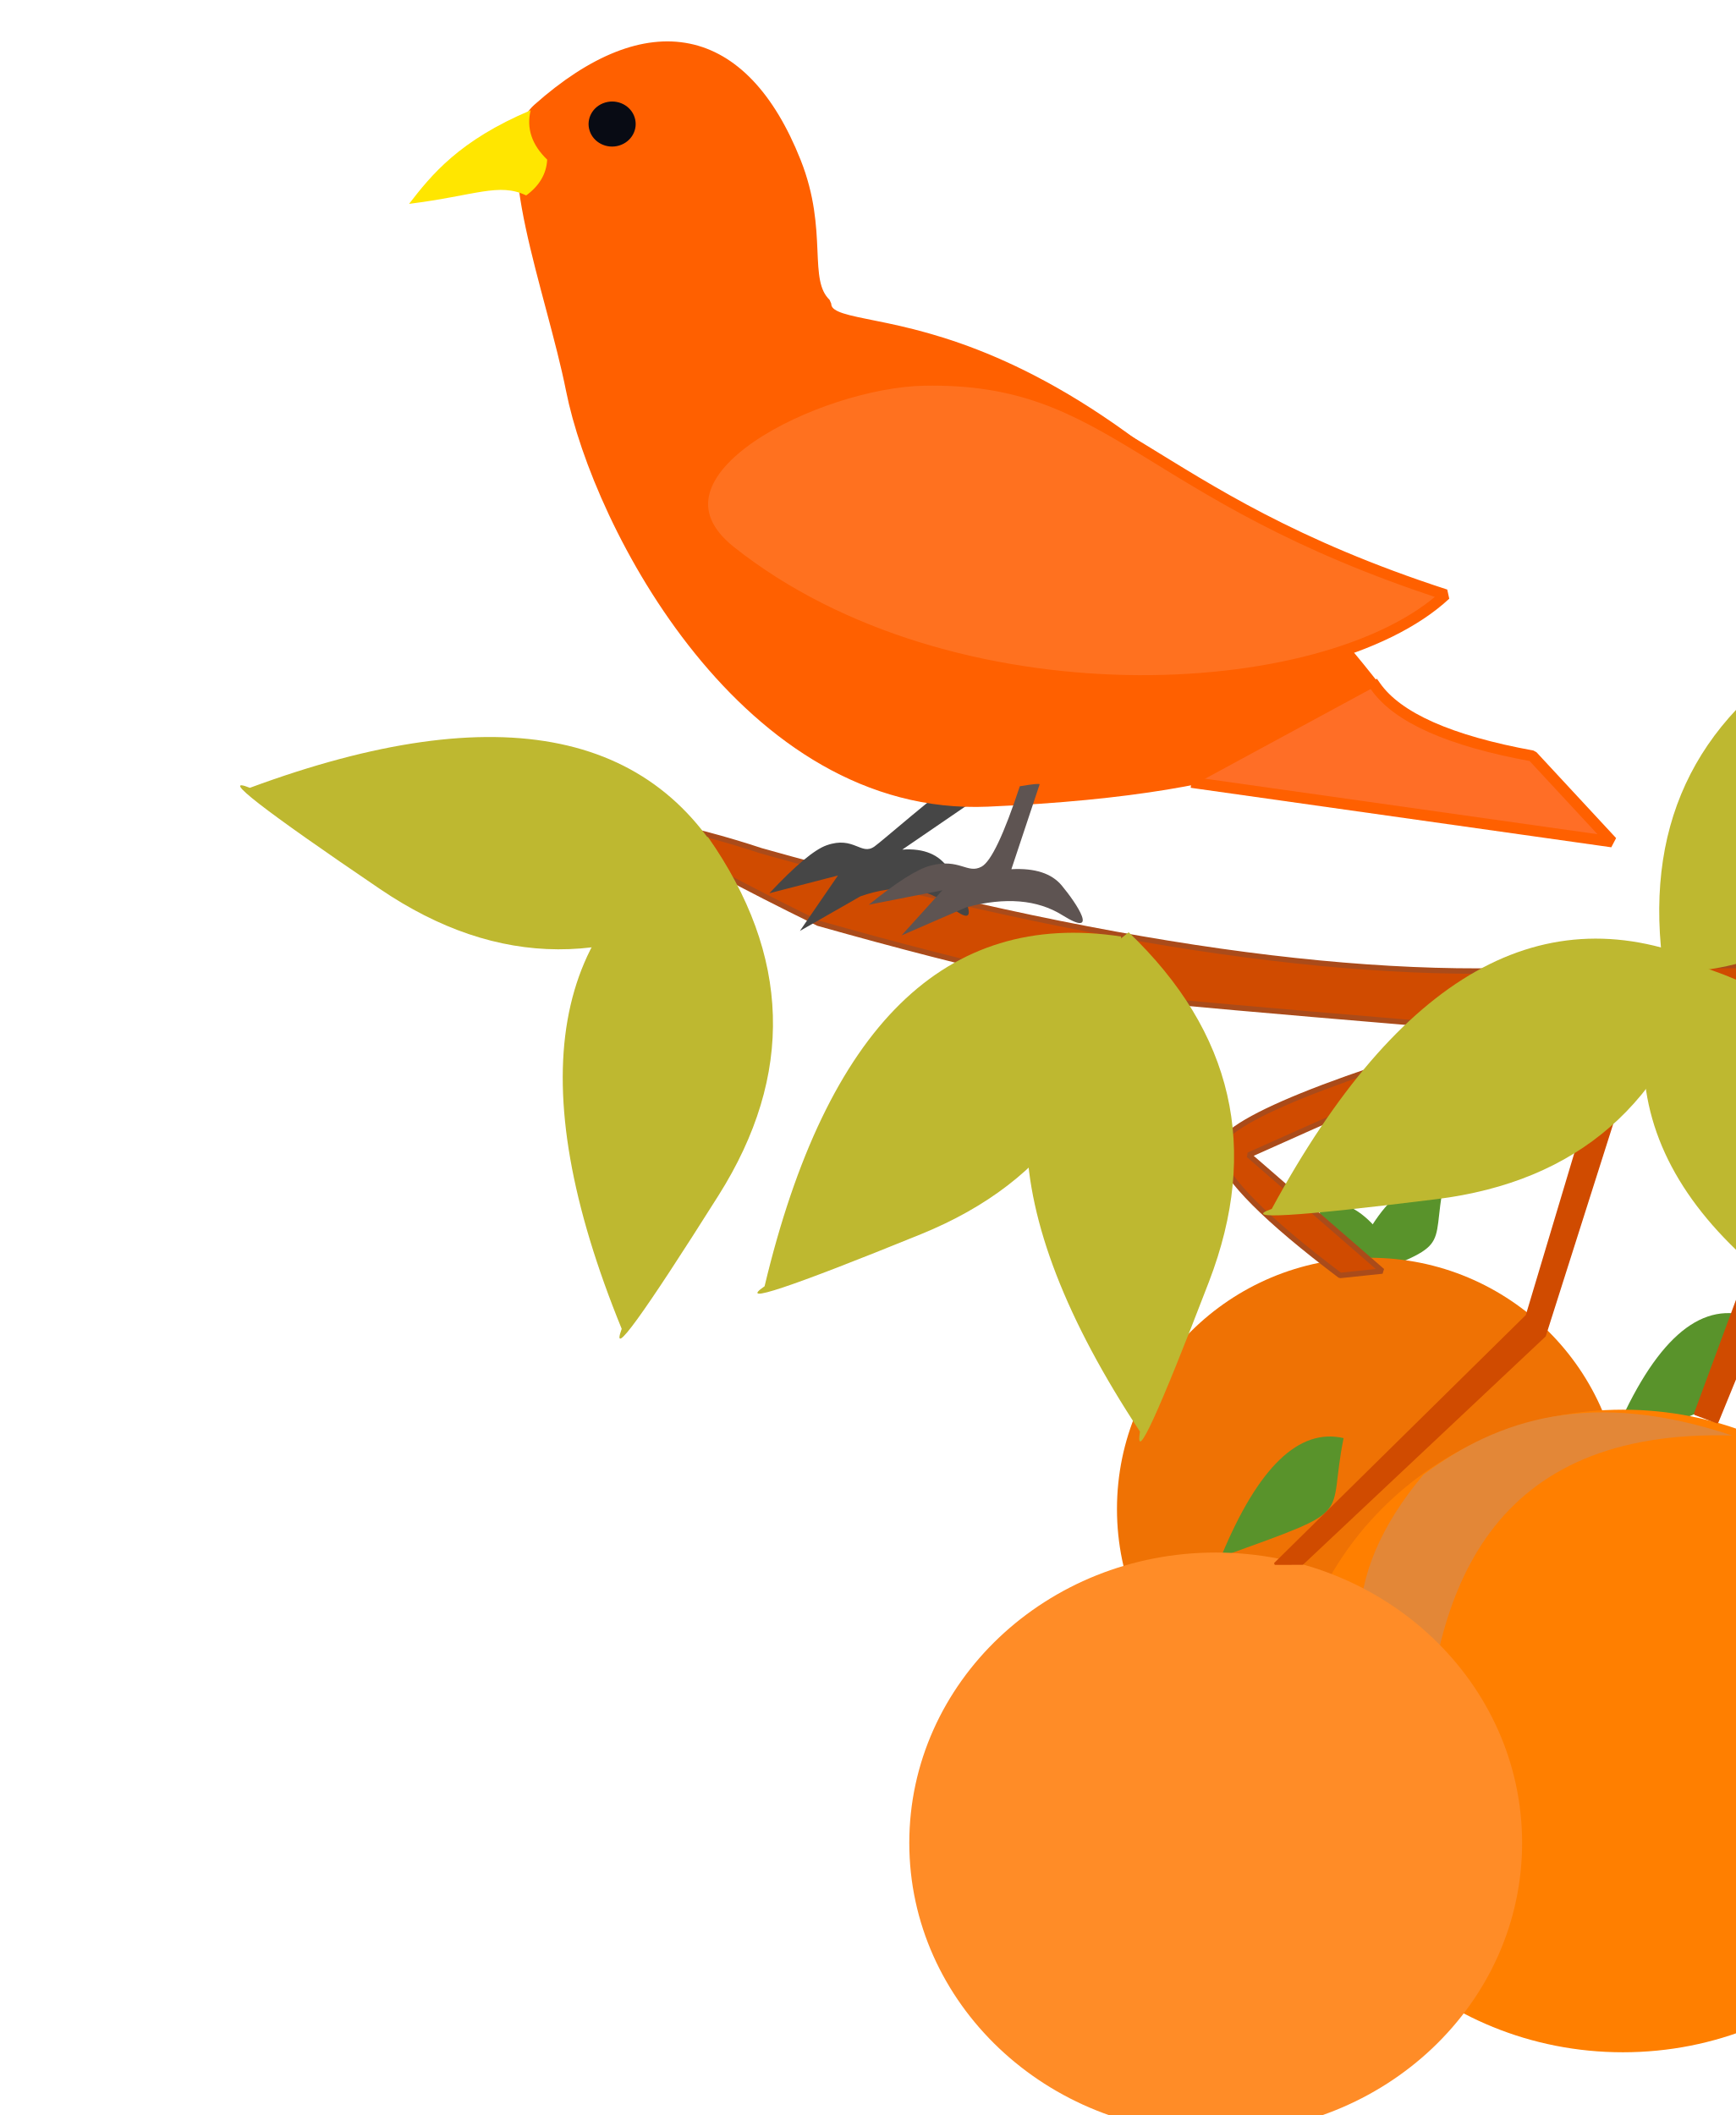
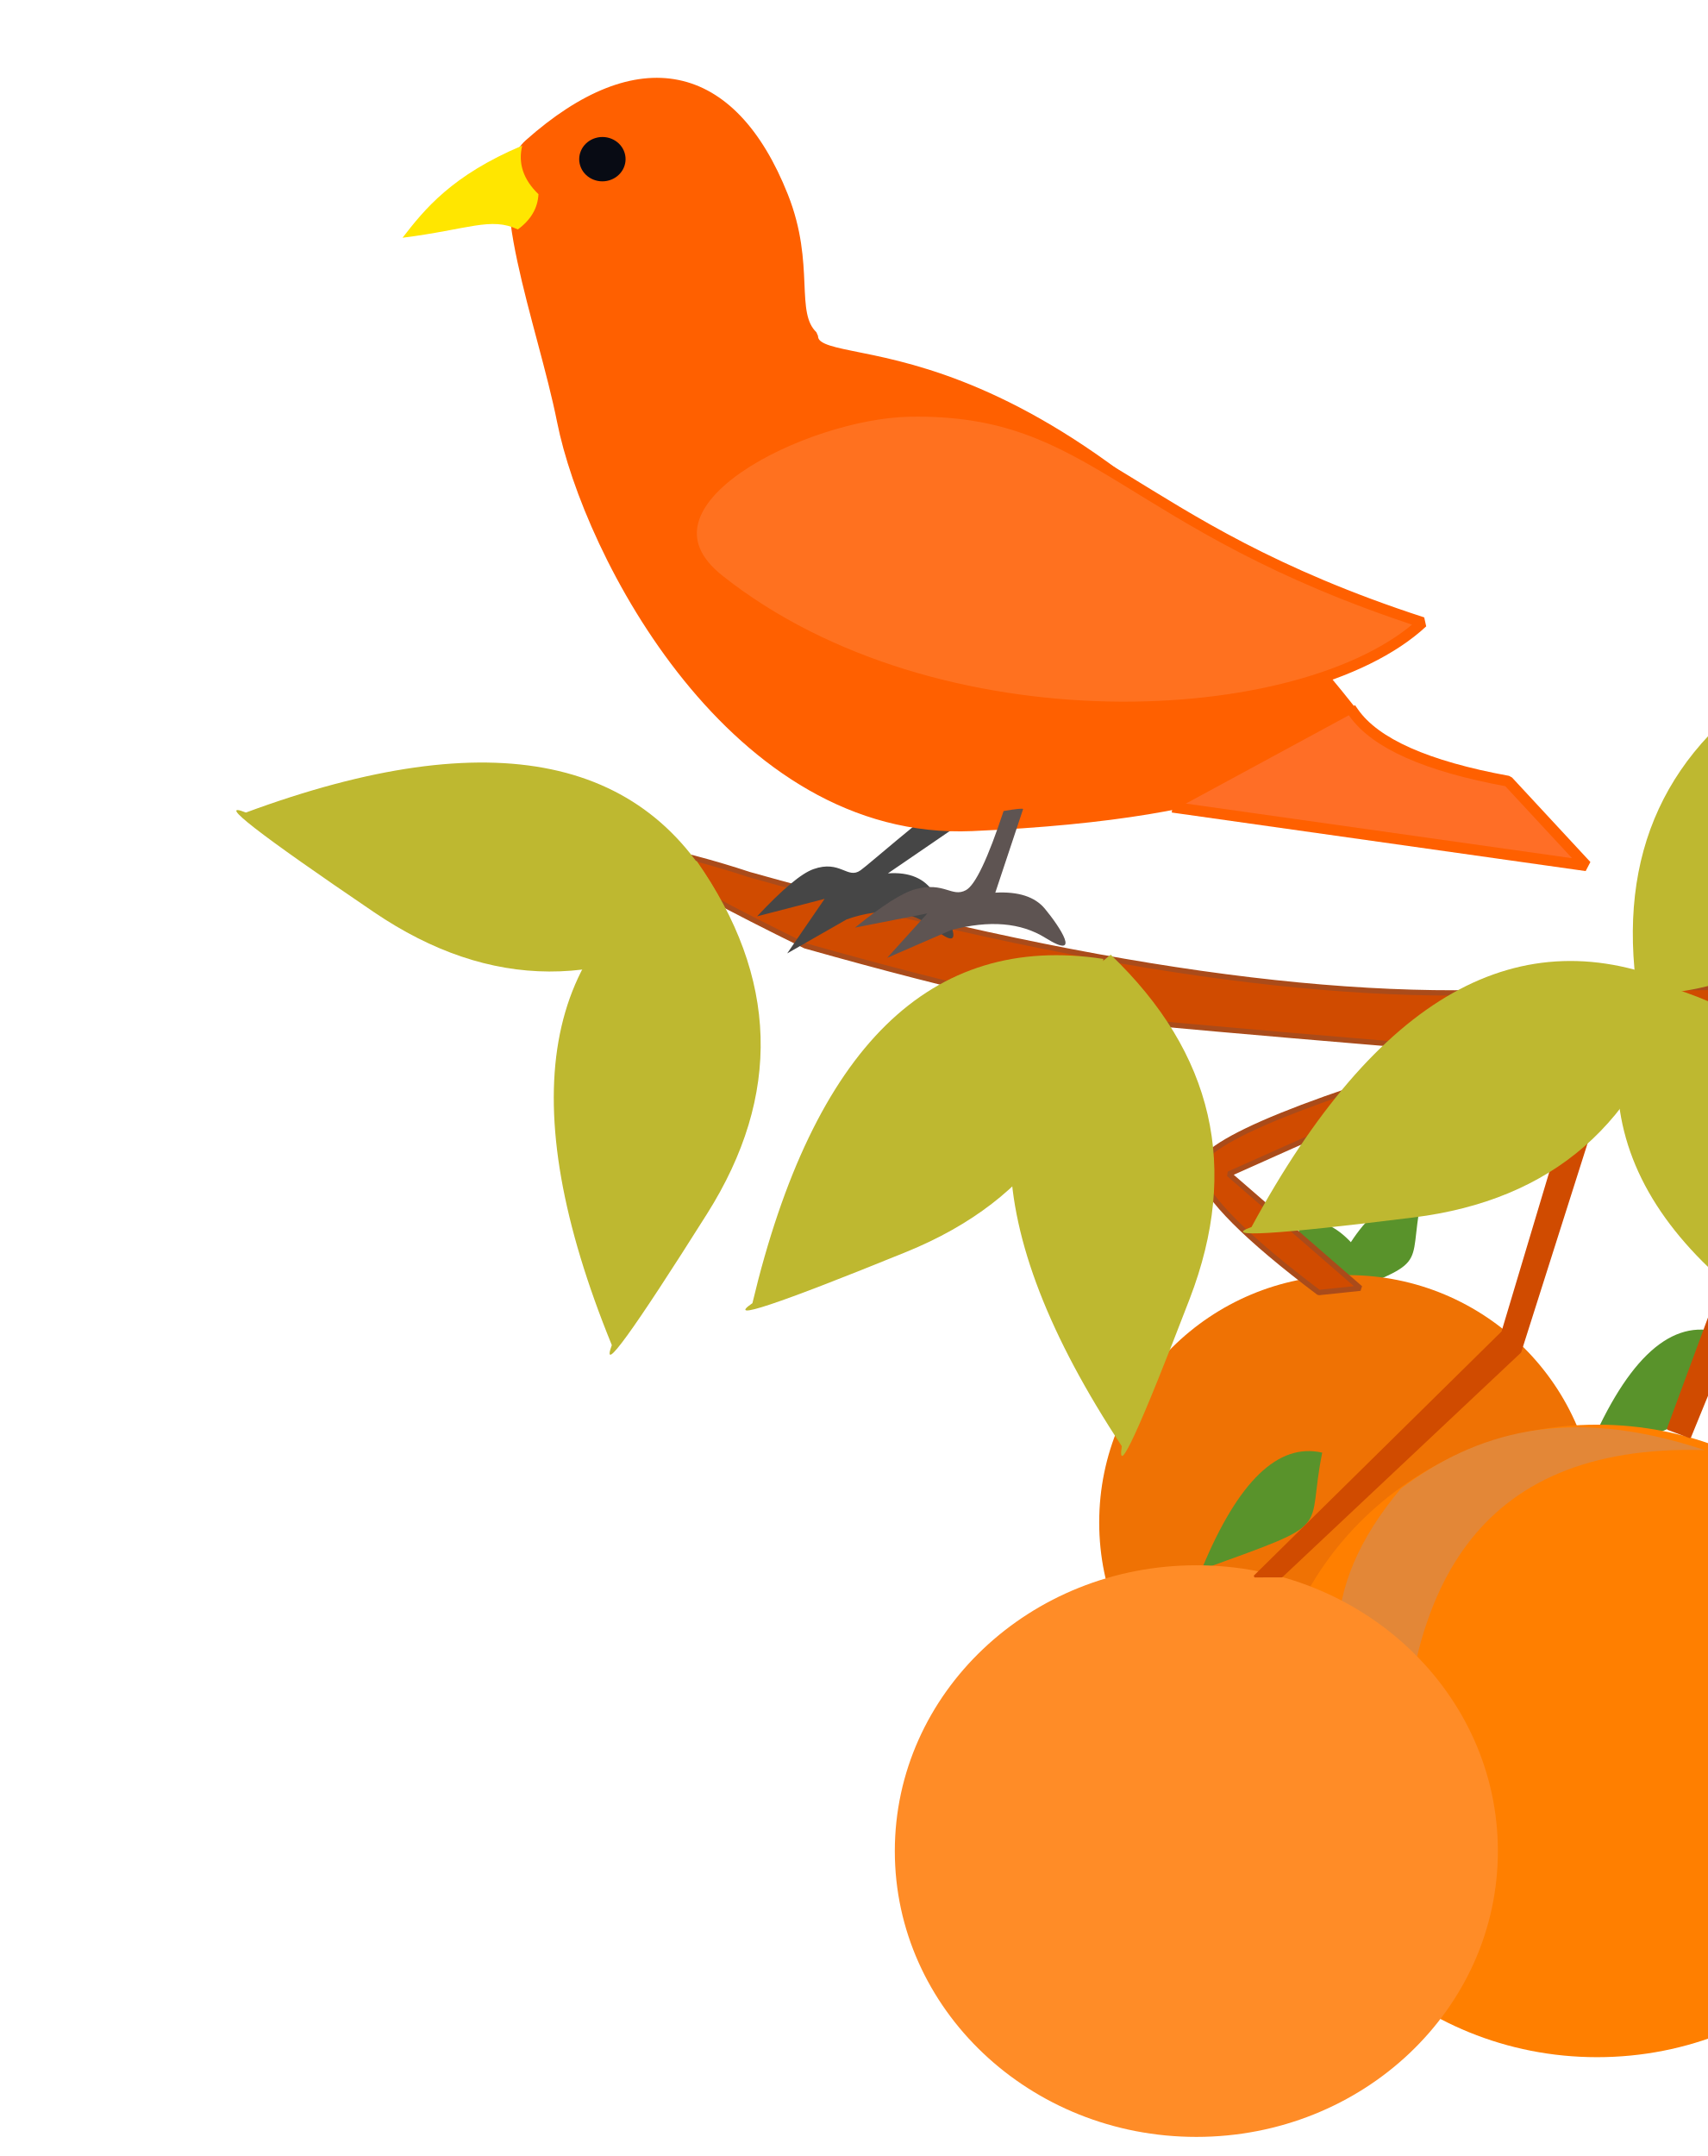
- <svg xmlns="http://www.w3.org/2000/svg" width="230.4pt" height="280.8pt" viewBox="0 0 230.4 280.8">
+ <svg xmlns="http://www.w3.org/2000/svg" width="230.4pt" height="290.8pt" viewBox="0 0 230.4 280.8">
  <defs />
  <g id="group0" transform="matrix(1 0 0 1 31.53043 6.215642)" fill="none">
    <g id="group01" transform="matrix(1 0 0 1 89.19154 150.5416)" fill="none">
      <path id="shape0" transform="matrix(-0.4614218 0 0 0.4852321 67.66524 2.880293)" fill="#59932b" fill-rule="evenodd" stroke="#000000" stroke-opacity="0" stroke-width="0" stroke-linecap="square" stroke-linejoin="bevel" d="M0 28.224C8.73 7.22 18.39 -2.061 28.98 0.382C24.957 20.024 32.589 16.688 0.54 28.282Z" />
      <path id="shape01" transform="matrix(0.4614218 0 0 0.4852321 57.61171 -2.54856331594056e-07)" fill="#59932b" fill-rule="evenodd" stroke="#000000" stroke-opacity="0" stroke-width="0" stroke-linecap="square" stroke-linejoin="bevel" d="M0 28.224C8.73 7.22 18.39 -2.061 28.98 0.382C24.957 20.024 32.589 16.688 0.54 28.282Z" />
      <ellipse id="shape1" transform="matrix(0.4614218 0 0 0.4852321 27.57324 10.22945)" rx="72.72" ry="68.76" cx="72.72" cy="68.76" fill="#ef7204" fill-rule="evenodd" stroke="#000000" stroke-opacity="0" stroke-width="0" stroke-linecap="square" stroke-linejoin="bevel" />
      <path id="shape2" transform="matrix(-0.4614218 0 0 0.4852321 58.265 13.99785)" fill="none" stroke="#000000" stroke-opacity="0" stroke-width="0" stroke-linecap="square" stroke-linejoin="bevel" d="M0 0C20.422 6.111 33.496 16.112 39.224 30.002" />
      <path id="shape011" transform="matrix(0.5594065 0 0 0.5606499 41.44984 33.96218)" fill="#59932b" fill-rule="evenodd" stroke="#000000" stroke-opacity="0" stroke-width="0" stroke-linecap="square" stroke-linejoin="bevel" d="M0 28.224C8.73 7.22 18.39 -2.061 28.98 0.382C24.957 20.024 32.589 16.688 0.54 28.282Z" />
      <path id="shape02" transform="matrix(0.6093496 0 0 0.6203754 93.06048 17.57631)" fill="#59932b" fill-rule="evenodd" stroke="#000000" stroke-opacity="0" stroke-width="0" stroke-linecap="square" stroke-linejoin="bevel" d="M0 28.224C8.73 7.22 18.39 -2.061 28.98 0.382C24.957 20.024 32.589 16.688 0.54 28.282Z" />
      <path id="shape11" transform="matrix(0.9999999 0 0 0.9999999 64.13354 53.73509)" fill="#fa7d00" fill-rule="evenodd" stroke="#000000" stroke-opacity="0" stroke-width="0" stroke-linecap="square" stroke-linejoin="bevel" d="M0 50.148C38.373 49.433 70.545 39.252 69.495 0C78.869 23.043 72.611 38.359 61.076 50.611C40.155 64.523 19.796 64.369 0 50.148Z" />
      <ellipse id="shape111" transform="matrix(0.6093496 0 0 0.6203754 50.43457 30.40023)" rx="72.72" ry="68.76" cx="72.72" cy="68.76" fill="#ff7f00" fill-rule="evenodd" stroke="#000000" stroke-opacity="0" stroke-width="0" stroke-linecap="square" stroke-linejoin="bevel" />
      <path id="shape03" transform="matrix(0.007035998 -0.9999751 -0.9999751 -0.007035998 108.9357 78.9944)" fill="#e38737" fill-rule="evenodd" stroke="#000000" stroke-opacity="0" stroke-width="0" stroke-linecap="square" stroke-linejoin="bevel" d="M0 40.569C24.938 39.991 45.847 31.754 45.164 0C51.256 18.642 47.19 31.032 39.693 40.943C26.096 52.199 12.866 52.074 0 40.569Z" />
      <ellipse id="shape21" transform="matrix(0.5594065 0 0 0.5606499 0 49.36656)" rx="72.72" ry="68.76" cx="72.72" cy="68.76" fill="#ff8c27" fill-rule="evenodd" stroke="#000000" stroke-opacity="0" stroke-width="0" stroke-linecap="square" stroke-linejoin="bevel" />
    </g>
    <g id="group01" transform="matrix(1 0 0 1 -1.59127989718399e-06 60.38703)" fill="none">
      <path id="shape011" transform="translate(55.51029, 43.0896)" fill="#d04b00" fill-rule="evenodd" stroke="#aa4b1a" stroke-width="0.72" stroke-linecap="square" stroke-linejoin="bevel" d="M21.599 12.883C42.933 18.909 58.64 22.391 68.719 23.329C78.799 24.267 93.263 25.509 112.112 27.057C86.207 34.595 73.75 40.068 74.739 43.477C75.728 46.886 81.108 52.276 90.88 59.647L96.48 59.058L78.745 43.663C102.392 33.028 116.163 27.351 120.056 26.632C123.949 25.912 141.829 26.47 173.694 28.305L173.499 18.248L122.74 18.662C95.292 21.055 59.045 15.92 13.998 3.257C12.805 2.825 -21.345 -8.183 21.599 12.883Z" />
      <path id="shape111" transform="translate(189.5055, 65.59562)" fill="#d04b00" fill-rule="evenodd" stroke="#d04b00" stroke-width="0.274" stroke-linecap="square" stroke-linejoin="bevel" d="M4.572 1.191L19.056 27.058L6.963 56.652L3.983 55.532L14.361 27.465L0.401 1.52C-0.769 -0.39 0.621 -0.5 4.572 1.191Z" />
      <path id="shape211" transform="translate(137.7149, 65.79055)" fill="#d04b00" fill-rule="evenodd" stroke="#d04b00" stroke-width="0.274" stroke-linecap="square" stroke-linejoin="bevel" d="M48.437 5.347L35.855 44.955L3.68 75.225L0 75.233L33.45 42.271L46.099 0.039C46.112 -0.29 46.891 1.479 48.437 5.347Z" />
      <path id="shape3" transform="matrix(-0.9877794 0.1558586 -0.1558586 -0.9877794 77.47943 106.9175)" fill="#beb830" fill-rule="evenodd" stroke="#000000" stroke-opacity="0" stroke-width="0" stroke-linecap="square" stroke-linejoin="bevel" d="M5.117 63.987C-3.327 46.723 -1.32 30.978 11.138 16.753C23.597 2.527 28.75 -2.639 26.599 1.255C34.722 35.802 27.562 56.713 5.117 63.987Z" />
      <path id="shape021" transform="matrix(-0.8937769 -0.4485118 0.4485118 -0.8937769 93.19009 117.2204)" fill="#beb830" fill-rule="evenodd" stroke="#000000" stroke-opacity="0" stroke-width="0" stroke-linecap="square" stroke-linejoin="bevel" d="M5.117 63.987C-3.327 46.723 -1.32 30.978 11.138 16.753C23.597 2.527 28.75 -2.639 26.599 1.255C34.722 35.802 27.562 56.713 5.117 63.987Z" />
      <path id="shape0111" transform="matrix(-0.9385069 0.3452604 -0.3452604 -0.9385069 145.2119 115.4549)" fill="#beb830" fill-rule="evenodd" stroke="#000000" stroke-opacity="0" stroke-width="0" stroke-linecap="square" stroke-linejoin="bevel" d="M5.117 63.987C-3.327 46.723 -1.32 30.978 11.138 16.753C23.597 2.527 28.75 -2.639 26.599 1.255C34.722 35.802 27.562 56.713 5.117 63.987Z" />
      <path id="shape021" transform="matrix(-0.1229295 -0.9924154 0.9924154 -0.1229295 3.667878 64.54416)" fill="#beb830" fill-rule="evenodd" stroke="#000000" stroke-opacity="0" stroke-width="0" stroke-linecap="square" stroke-linejoin="bevel" d="M5.117 63.987C-3.327 46.723 -1.32 30.978 11.138 16.753C23.597 2.527 28.75 -2.639 26.599 1.255C34.722 35.802 27.562 56.713 5.117 63.987Z" />
      <path id="shape031" transform="matrix(0.9533573 0.3018441 -0.3018441 0.9533573 203.8283 -2.02615069611056e-07)" fill="#beb830" fill-rule="evenodd" stroke="#000000" stroke-opacity="0" stroke-width="0" stroke-linecap="square" stroke-linejoin="bevel" d="M5.117 63.987C-3.327 46.723 -1.32 30.978 11.138 16.753C23.597 2.527 28.75 -2.639 26.599 1.255C34.722 35.802 27.562 56.713 5.117 63.987Z" />
      <path id="shape04" transform="matrix(-0.7468322 -0.6650125 0.6650125 -0.7468322 156.3401 112.5266)" fill="#beb830" fill-rule="evenodd" stroke="#000000" stroke-opacity="0" stroke-width="0" stroke-linecap="square" stroke-linejoin="bevel" d="M5.117 63.987C-3.327 46.723 -1.32 30.978 11.138 16.753C23.597 2.527 28.75 -2.639 26.599 1.255C34.722 35.802 27.562 56.713 5.117 63.987Z" />
      <path id="shape05" transform="matrix(-0.6221138 0.7829269 -0.7829269 -0.6221138 242.4837 96.17399)" fill="#beb830" fill-rule="evenodd" stroke="#000000" stroke-opacity="0" stroke-width="0" stroke-linecap="square" stroke-linejoin="bevel" d="M5.117 63.987C-3.327 46.723 -1.32 30.978 11.138 16.753C23.597 2.527 28.75 -2.639 26.599 1.255C34.722 35.802 27.562 56.713 5.117 63.987Z" />
    </g>
    <g id="group02" transform="matrix(1 0 0 1 20.66385 3.33332252466789e-06)" fill="none">
      <path id="shape031" transform="matrix(0.9999999 0 0 0.9999999 49.95226 95.54629)" fill="#464646" stroke="#000000" stroke-opacity="0" stroke-width="0" stroke-linecap="square" stroke-linejoin="bevel" d="M26.951 0.156C21.382 4.226 15.129 9.78 13.952 10.623C12.185 11.888 11.227 9.182 7.6 10.464C5.962 11.043 3.429 13.165 0 16.831L9.105 14.474L4.053 21.834L12.087 17.24C16.904 15.556 20.861 15.99 23.958 18.541C28.604 22.367 25.75 16.668 23.875 13.696C22.625 11.715 20.548 10.829 17.645 11.038L33.29 0.332C33.315 0.166 28.609 -0.213 26.951 0.156Z" />
      <path id="shape012" transform="matrix(0.9999999 0 0 0.9999999 17.11525 -6.66664527670946e-06)" fill="#ff6000" fill-rule="evenodd" stroke="#ff6000" stroke-width="1.44" stroke-linecap="square" stroke-linejoin="bevel" d="M40.327 34.108C40.519 40.378 68.9 28.956 113.229 85C110.273 90.749 99.938 98.516 61.81 100.163C29.778 101.546 10.108 63.408 6.551 45.556C3.933 32.419 -3.645 13.349 2.102 8.241C16.804 -4.827 29.347 -2.258 36.312 15.272C40.015 24.592 37.1 30.992 40.327 34.108Z" />
      <path id="shape12" transform="matrix(0.9999999 0 0 0.9999999 41.09937 44.26351)" fill="#ff711f" fill-rule="evenodd" stroke="#ff6000" stroke-width="1.44" stroke-linecap="square" stroke-linejoin="bevel" d="M3.712 22.721C32.995 45.947 82.723 43.27 98.627 28.479C58.016 15.281 54.758 -0.493 29.334 0.012C15.532 0.286 -9.443 12.288 3.712 22.721Z" />
      <path id="shape22" transform="matrix(0.9999999 0 0 0.9999999 106.715 84.90888)" fill="#ff6e26" fill-rule="evenodd" stroke="#ff6000" stroke-width="1.462" stroke-linecap="square" stroke-linejoin="bevel" d="M0 12.846L55.117 20.642L44.545 9.241C33.575 7.239 26.632 4.159 23.715 0" />
      <path id="shape31" transform="matrix(0.9470433 -0.3211056 0.3211056 0.9470433 0 14.61859)" fill="#ffe600" fill-rule="evenodd" stroke="#000000" stroke-opacity="0" stroke-width="0" stroke-linecap="square" stroke-linejoin="bevel" d="M19.278 0C9.01 0.747 4.065 3.884 0 6.582C8.779 8.372 12.203 7.707 15.089 10.514C17.168 9.861 18.556 8.659 19.254 6.907C17.953 4.382 17.961 2.08 19.278 0Z" />
      <path id="shape4" transform="matrix(0.9998961 -0.01441199 0.01441199 0.9998961 25.16226 6.586204)" d="M7.564 2.682C6.968 0.708 4.826 -0.425 2.78 0.15C0.734 0.725 -0.441 2.791 0.155 4.764C0.751 6.737 2.893 7.871 4.939 7.296C6.985 6.721 8.16 4.655 7.564 2.682Z" fill="#080b14" fill-rule="evenodd" stroke="#ff6000" stroke-width="1.462" stroke-linecap="square" stroke-linejoin="bevel" />
      <path id="shape5" transform="matrix(0.9999999 0 0 0.9999999 63.15299 97.86184)" fill="#5e5452" fill-rule="evenodd" stroke="#000000" stroke-opacity="0" stroke-width="0" stroke-linecap="square" stroke-linejoin="bevel" d="M20.049 0.311C17.925 6.741 16.232 10.299 14.969 10.986C13.073 12.015 12.046 9.812 8.154 10.856C6.397 11.327 3.679 13.055 0 16.039L9.768 14.12L4.348 20.113L12.968 16.372C18.136 15.002 22.381 15.355 25.704 17.431C30.688 20.546 27.627 15.907 25.615 13.487C24.273 11.874 22.046 11.153 18.931 11.323L22.677 0.063C22.703 -0.072 21.827 0.011 20.049 0.311Z" />
    </g>
  </g>
</svg>
